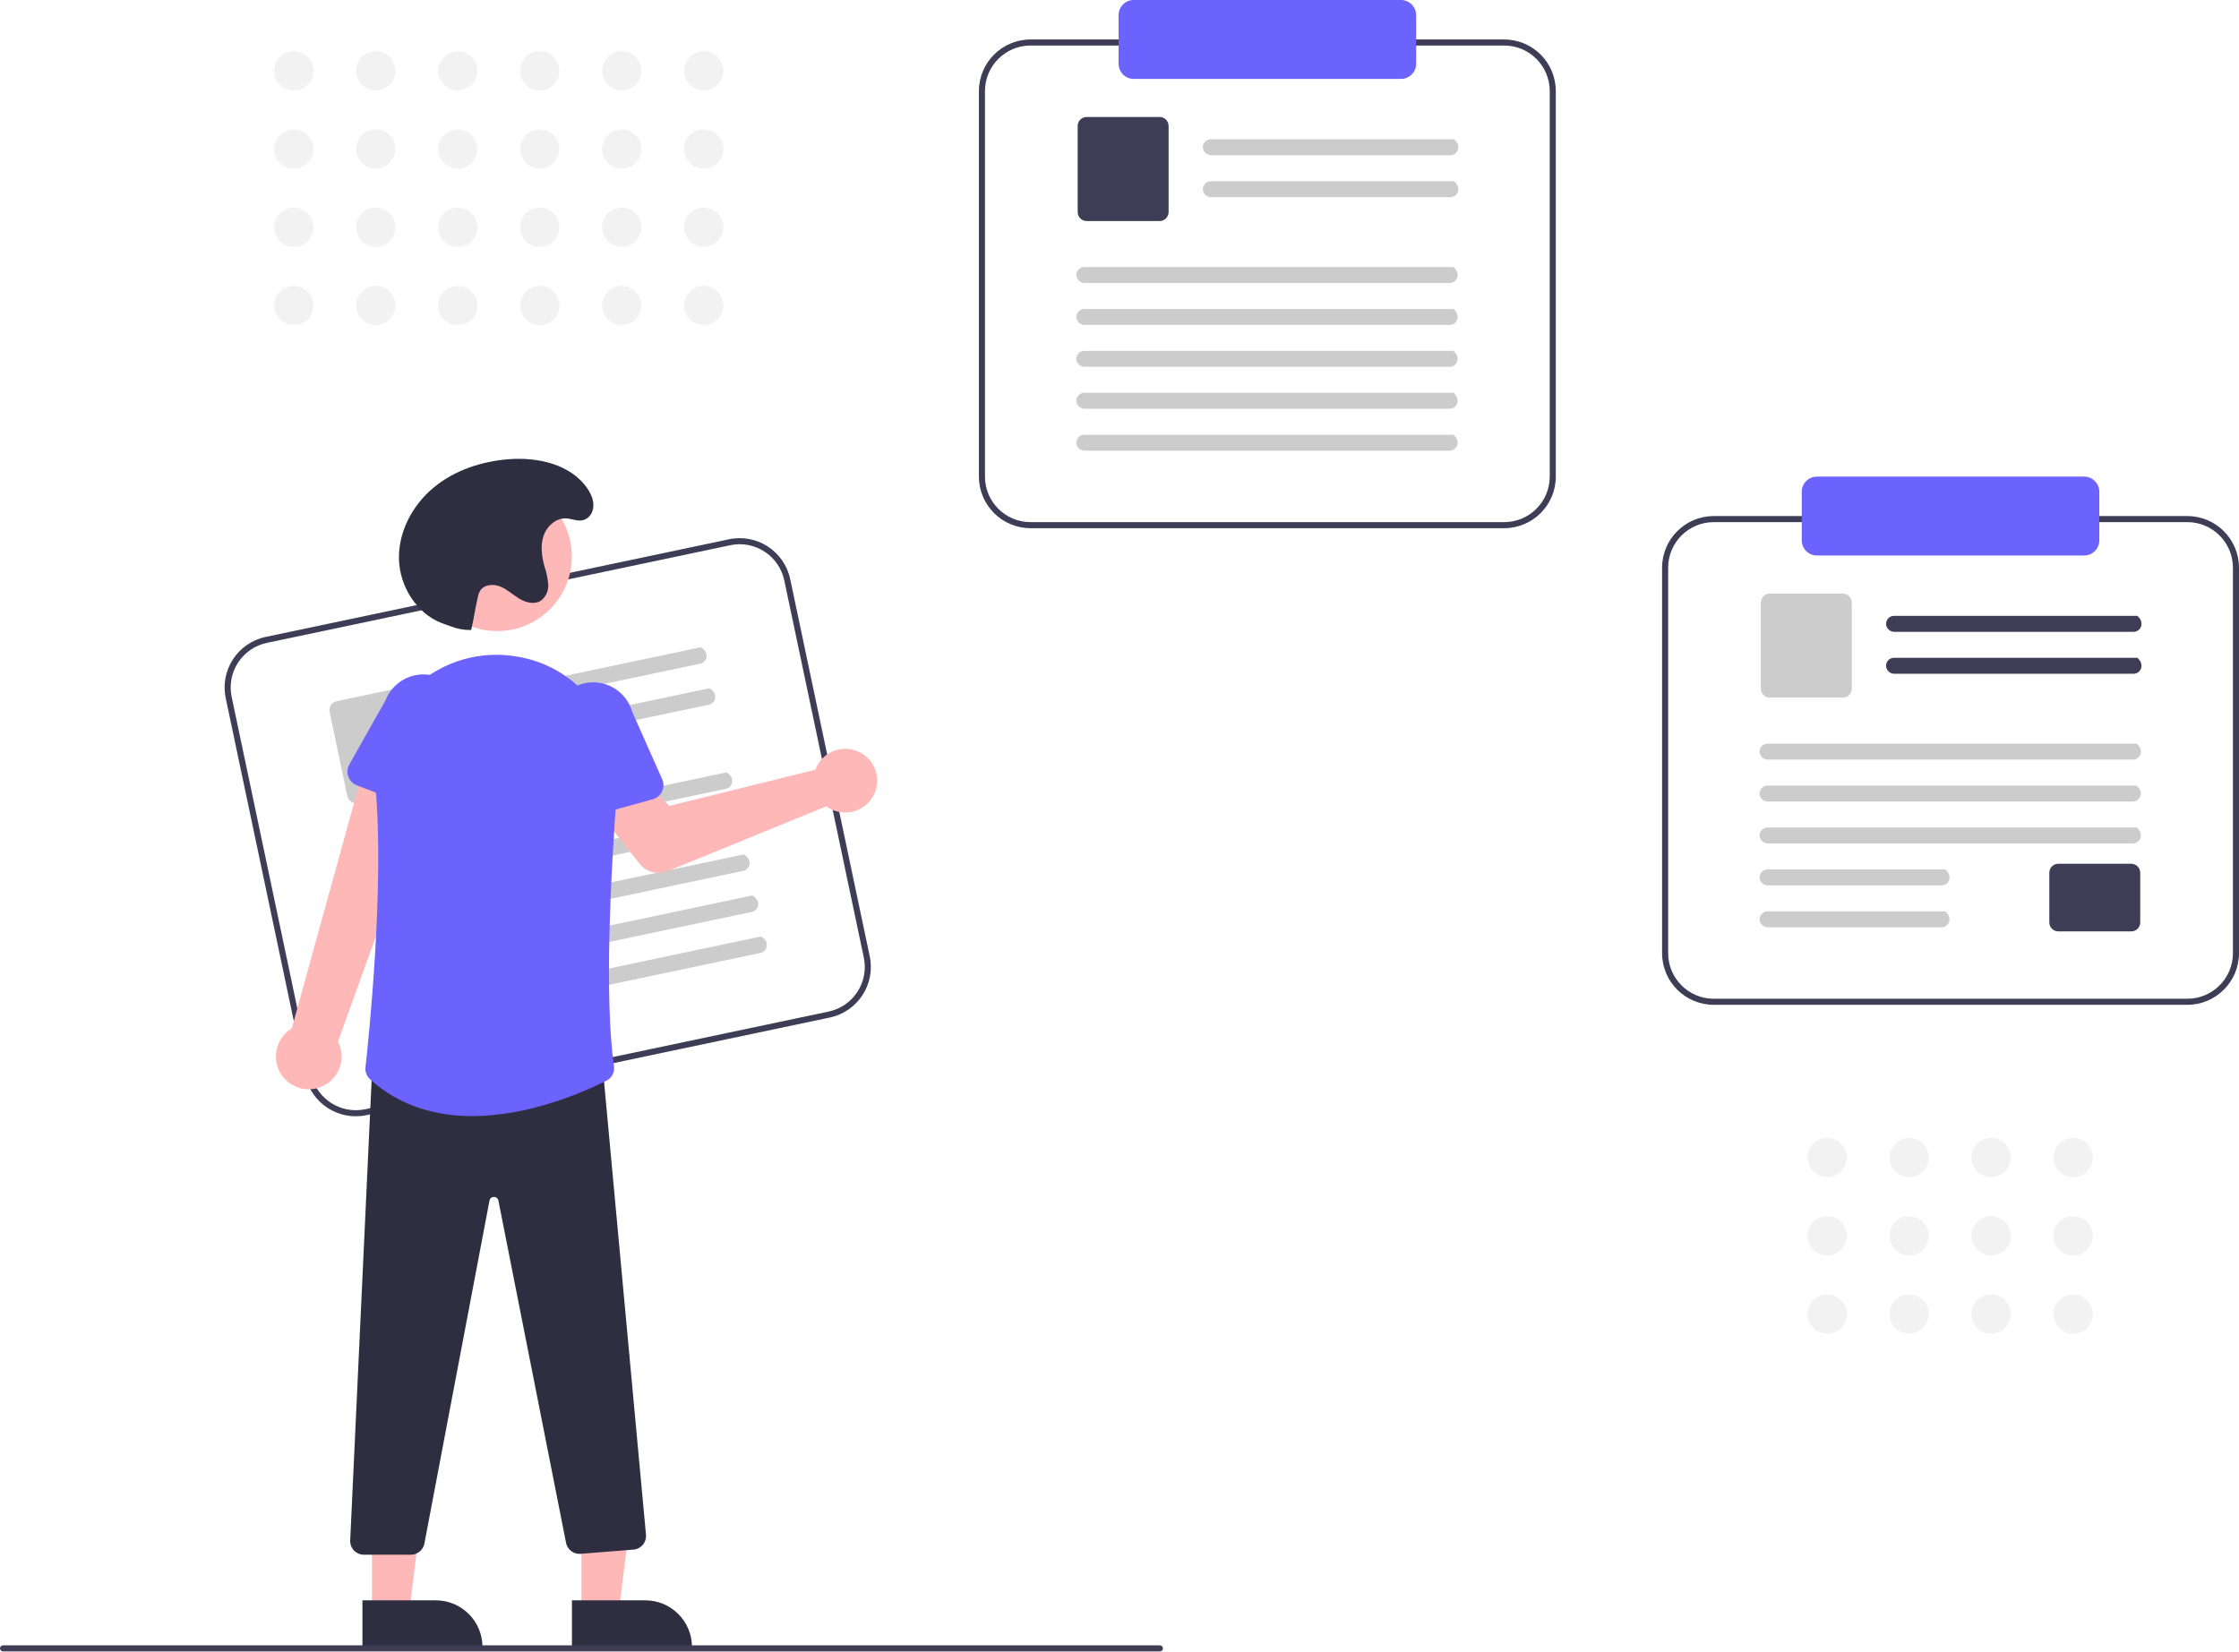
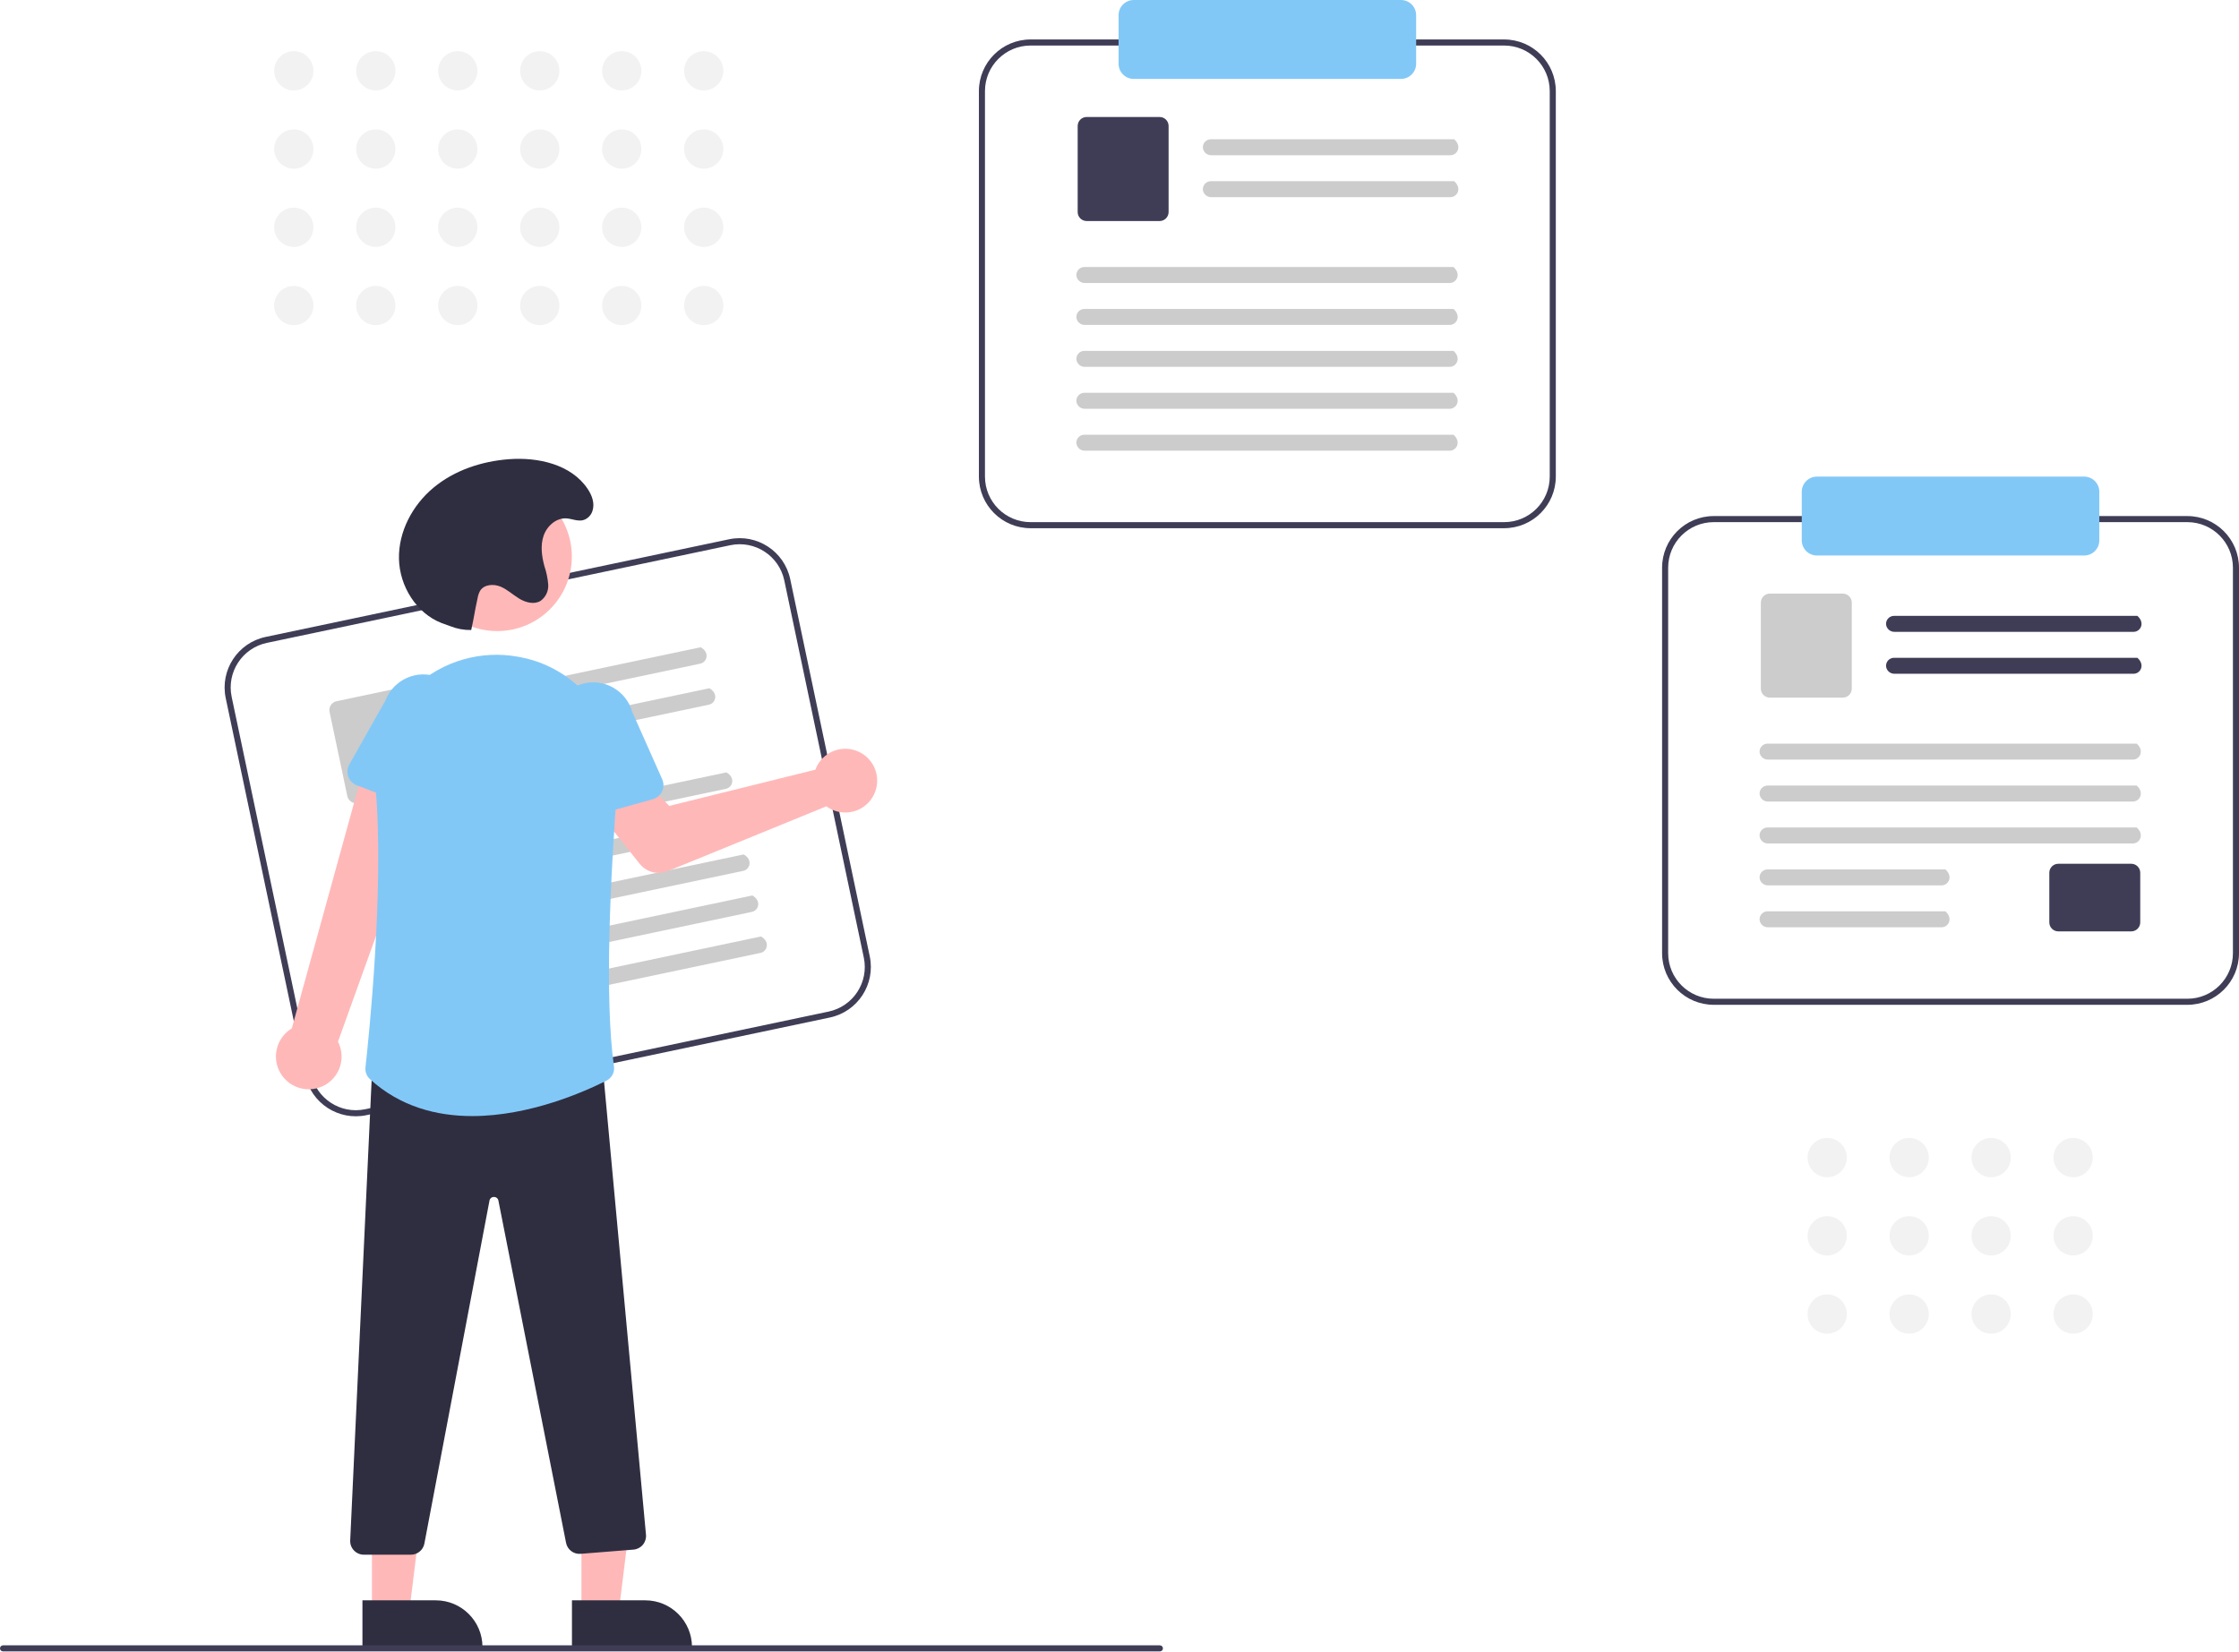
<svg xmlns="http://www.w3.org/2000/svg" data-name="Layer 1" width="737.39" height="544" viewBox="0 0 737.39 544">
  <path d="M504.621,513.182,351.975,545.357a17.019,17.019,0,0,1-20.141-13.128L305.641,407.959a17.019,17.019,0,0,1,13.128-20.141l152.646-32.175A17.019,17.019,0,0,1,491.555,368.772l26.194,124.269A17.019,17.019,0,0,1,504.621,513.182Zm-185.44-123.406a15.017,15.017,0,0,0-11.584,17.771L333.791,531.816a15.017,15.017,0,0,0,17.771,11.584l152.646-32.175a15.017,15.017,0,0,0,11.584-17.771L489.598,369.184a15.017,15.017,0,0,0-17.771-11.584Z" transform="translate(-231.3051 -178)" fill="#3f3d56" />
-   <path id="ea648e8d-1b31-4ae2-9566-f54bfd0d94c9-213" data-name="Path 411" d="M461.93,396.618,384.892,412.857a2.731,2.731,0,0,1-3.229-1.863,2.631,2.631,0,0,1,1.999-3.254L462.082,391.21c3.062,1.726,2.094,4.935-.152,5.409Z" transform="translate(-231.3051 -178)" fill="#ccc" />
-   <path id="b4f9d9e0-1a47-44a2-8a19-0d88a6e9c18f-214" data-name="Path 412" d="M464.779,410.131l-77.038,16.238a2.731,2.731,0,0,1-3.229-1.863,2.631,2.631,0,0,1,1.999-3.254L464.93,404.723c3.062,1.726,2.094,4.935-.152,5.409Z" transform="translate(-231.3051 -178)" fill="#ccc" />
-   <path id="e168965a-63e1-4676-8cbb-3e09d33a4a3f-215" data-name="Path 413" d="M372.708,437.574l-23.511,4.956a2.962,2.962,0,0,1-3.506-2.285l-5.848-27.745a2.962,2.962,0,0,1,2.285-3.506l23.511-4.956a2.963,2.963,0,0,1,3.506,2.285l5.848,27.745a2.962,2.962,0,0,1-2.285,3.506Z" transform="translate(-231.3051 -178)" fill="#ccc" />
-   <path id="af0ff97e-1a3a-4f6f-a511-2c807a938985-216" data-name="Path 414" d="M470.387,437.847,352.812,462.629a2.731,2.731,0,0,1-3.229-1.863,2.631,2.631,0,0,1,1.999-3.254l118.958-25.074c3.062,1.726,2.094,4.935-.152,5.409Z" transform="translate(-231.3051 -178)" fill="#ccc" />
-   <path id="e60f2d91-ad3b-421b-94cb-3aa0f5092f21-217" data-name="Path 415" d="M473.236,451.364,355.661,476.146a2.731,2.731,0,0,1-3.229-1.863,2.631,2.631,0,0,1,1.999-3.254l118.958-25.074c3.062,1.726,2.094,4.935-.152,5.409Z" transform="translate(-231.3051 -178)" fill="#ccc" />
-   <path id="a5554f8b-57e8-4c3b-815c-c76cc46b61b5-218" data-name="Path 416" d="M476.083,464.872,358.508,489.655a2.731,2.731,0,0,1-3.229-1.863,2.631,2.631,0,0,1,1.999-3.254l118.958-25.074c3.062,1.726,2.094,4.935-.152,5.409Z" transform="translate(-231.3051 -178)" fill="#ccc" />
-   <path id="eee68bf7-fbe9-4bfc-85ae-b0141fb14f45-219" data-name="Path 417" d="M478.932,478.388,361.357,503.171a2.731,2.731,0,0,1-3.229-1.863,2.631,2.631,0,0,1,1.999-3.254l118.958-25.074c3.062,1.726,2.094,4.935-.152,5.409Z" transform="translate(-231.3051 -178)" fill="#ccc" />
-   <path id="b9a7afa1-162f-46e2-88e2-f572ab59fc71-220" data-name="Path 418" d="M481.779,491.897,364.205,516.68a2.731,2.731,0,0,1-3.229-1.863,2.631,2.631,0,0,1,1.999-3.254l118.958-25.074c3.062,1.726,2.094,4.935-.152,5.409Z" transform="translate(-231.3051 -178)" fill="#ccc" />
+   <path id="ea648e8d-1b31-4ae2-9566-f54bfd0d94c9-2238" data-name="Path 411" d="M461.93,396.618,384.892,412.857a2.731,2.731,0,0,1-3.229-1.863,2.631,2.631,0,0,1,1.999-3.254L462.082,391.21c3.062,1.726,2.094,4.935-.152,5.409Z" transform="translate(-231.3051 -178)" fill="#ccc" />
+   <path id="b4f9d9e0-1a47-44a2-8a19-0d88a6e9c18f-2239" data-name="Path 412" d="M464.779,410.131l-77.038,16.238a2.731,2.731,0,0,1-3.229-1.863,2.631,2.631,0,0,1,1.999-3.254L464.93,404.723c3.062,1.726,2.094,4.935-.152,5.409Z" transform="translate(-231.3051 -178)" fill="#ccc" />
+   <path id="e168965a-63e1-4676-8cbb-3e09d33a4a3f-2240" data-name="Path 413" d="M372.708,437.574l-23.511,4.956a2.962,2.962,0,0,1-3.506-2.285l-5.848-27.745a2.962,2.962,0,0,1,2.285-3.506l23.511-4.956a2.963,2.963,0,0,1,3.506,2.285l5.848,27.745a2.962,2.962,0,0,1-2.285,3.506Z" transform="translate(-231.3051 -178)" fill="#ccc" />
+   <path id="af0ff97e-1a3a-4f6f-a511-2c807a938985-2241" data-name="Path 414" d="M470.387,437.847,352.812,462.629a2.731,2.731,0,0,1-3.229-1.863,2.631,2.631,0,0,1,1.999-3.254l118.958-25.074c3.062,1.726,2.094,4.935-.152,5.409Z" transform="translate(-231.3051 -178)" fill="#ccc" />
+   <path id="e60f2d91-ad3b-421b-94cb-3aa0f5092f21-2242" data-name="Path 415" d="M473.236,451.364,355.661,476.146a2.731,2.731,0,0,1-3.229-1.863,2.631,2.631,0,0,1,1.999-3.254l118.958-25.074c3.062,1.726,2.094,4.935-.152,5.409Z" transform="translate(-231.3051 -178)" fill="#ccc" />
+   <path id="a5554f8b-57e8-4c3b-815c-c76cc46b61b5-2243" data-name="Path 416" d="M476.083,464.872,358.508,489.655a2.731,2.731,0,0,1-3.229-1.863,2.631,2.631,0,0,1,1.999-3.254l118.958-25.074c3.062,1.726,2.094,4.935-.152,5.409Z" transform="translate(-231.3051 -178)" fill="#ccc" />
+   <path id="eee68bf7-fbe9-4bfc-85ae-b0141fb14f45-2244" data-name="Path 417" d="M478.932,478.388,361.357,503.171a2.731,2.731,0,0,1-3.229-1.863,2.631,2.631,0,0,1,1.999-3.254l118.958-25.074c3.062,1.726,2.094,4.935-.152,5.409Z" transform="translate(-231.3051 -178)" fill="#ccc" />
+   <path id="b9a7afa1-162f-46e2-88e2-f572ab59fc71-2245" data-name="Path 418" d="M481.779,491.897,364.205,516.68a2.731,2.731,0,0,1-3.229-1.863,2.631,2.631,0,0,1,1.999-3.254l118.958-25.074c3.062,1.726,2.094,4.935-.152,5.409Z" transform="translate(-231.3051 -178)" fill="#ccc" />
  <path d="M500.534,430.03a10.527,10.527,0,0,0-.683,1.51l-48.133,11.944-8.373-8.663-14.725,10.928,13.333,16.776a8,8,0,0,0,9.289,2.428l52.229-21.342a10.497,10.497,0,1,0-2.936-13.582Z" transform="translate(-231.3051 -178)" fill="#ffb8b8" />
  <path d="M336.237,536.323a10.743,10.743,0,0,0,6.378-15.188l33.124-92.067-23.004-4.077-25.327,91.781a10.801,10.801,0,0,0,8.828,19.551Z" transform="translate(-231.3051 -178)" fill="#ffb8b8" />
-   <path d="M371.533,445.411l-22.713-8.717a4.817,4.817,0,0,1-2.47-6.863l11.915-21.126a13.377,13.377,0,0,1,24.95,9.66l-5.256,23.598a4.817,4.817,0,0,1-6.427,3.448Z" transform="translate(-231.3051 -178)" fill="#6c63ff" />
+   <path d="M371.533,445.411l-22.713-8.717a4.817,4.817,0,0,1-2.47-6.863l11.915-21.126a13.377,13.377,0,0,1,24.95,9.66l-5.256,23.598a4.817,4.817,0,0,1-6.427,3.448Z" transform="translate(-231.3051 -178)" fill="#82c8f7" />
  <polygon points="191.493 531.175 203.752 531.175 209.585 483.887 191.491 483.888 191.493 531.175" fill="#ffb8b8" />
  <path d="M419.671,705.173l24.144-.001h.001A15.386,15.386,0,0,1,459.202,720.558v.5l-39.531.001Z" transform="translate(-231.3051 -178)" fill="#2f2e41" />
  <polygon points="122.493 531.175 134.752 531.175 140.585 483.887 122.491 483.888 122.493 531.175" fill="#ffb8b8" />
  <path d="M350.671,705.173l24.144-.001h.001A15.386,15.386,0,0,1,390.202,720.558v.5l-39.531.001Z" transform="translate(-231.3051 -178)" fill="#2f2e41" />
  <path d="M366.65,690.142H351.136a4.5,4.5,0,0,1-4.495-4.714l7.369-158.332.464-.013,74.919-1.953,14.66,158.423a4.5,4.5,0,0,1-4.121,4.911l-17.426,1.394a4.502,4.502,0,0,1-4.767-3.582L395.45,573.5a1.454,1.454,0,0,0-1.469-1.199h-.006a1.454,1.454,0,0,0-1.466,1.211l-21.443,113A4.51,4.51,0,0,1,366.65,690.142Z" transform="translate(-231.3051 -178)" fill="#2f2e41" />
  <circle cx="163.765" cy="183.324" r="24.561" fill="#ffb8b8" />
-   <path d="M386.834,545.651c-11.706,0-23.73-3.077-33.698-12.175a4.552,4.552,0,0,1-1.469-3.85c1.067-9.586,6.242-59.081,3.328-92.144a40.02,40.02,0,0,1,12.956-33.305,39.598,39.598,0,0,1,33.962-9.834h0c.306.055.612.112.918.171,19.664,3.806,33.326,22.004,31.78,42.331-2.256,29.66-4.278,69.779-1.103,92.468a4.493,4.493,0,0,1-2.415,4.637C423.868,537.601,405.767,545.651,386.834,545.651Z" transform="translate(-231.3051 -178)" fill="#6c63ff" />
-   <path d="M418.884,447.178a4.812,4.812,0,0,1-2.109-3.411l-2.992-23.99a13.377,13.377,0,0,1,25.754-7.248l9.856,22.161a4.817,4.817,0,0,1-3.11,6.598l-23.437,6.522A4.811,4.811,0,0,1,418.884,447.178Z" transform="translate(-231.3051 -178)" fill="#6c63ff" />
+   <path d="M386.834,545.651c-11.706,0-23.73-3.077-33.698-12.175a4.552,4.552,0,0,1-1.469-3.85c1.067-9.586,6.242-59.081,3.328-92.144a40.02,40.02,0,0,1,12.956-33.305,39.598,39.598,0,0,1,33.962-9.834h0c.306.055.612.112.918.171,19.664,3.806,33.326,22.004,31.78,42.331-2.256,29.66-4.278,69.779-1.103,92.468a4.493,4.493,0,0,1-2.415,4.637C423.868,537.601,405.767,545.651,386.834,545.651Z" transform="translate(-231.3051 -178)" fill="#82c8f7" />
+   <path d="M418.884,447.178a4.812,4.812,0,0,1-2.109-3.411l-2.992-23.99a13.377,13.377,0,0,1,25.754-7.248l9.856,22.161a4.817,4.817,0,0,1-3.11,6.598l-23.437,6.522A4.811,4.811,0,0,1,418.884,447.178Z" transform="translate(-231.3051 -178)" fill="#82c8f7" />
  <path d="M386.496,385.538a17.598,17.598,0,0,1-6.797-1.23c-.951-.367-1.939-.668-2.889-1.035-8.387-3.24-13.911-12.172-14.109-21.16s4.457-17.713,11.369-23.462,15.865-8.701,24.83-9.384c9.657-.735,20.53,1.714,25.926,9.756,1.436,2.141,2.441,4.738,1.59,7.322a4.686,4.686,0,0,1-1.32,2.028c-2.41,2.144-4.812.532-7.269.389-3.377-.196-6.409,2.537-7.499,5.739s-.61,6.727.27,9.992a24.962,24.962,0,0,1,1.258,6.076,6.108,6.108,0,0,1-2.531,5.379c-2.11,1.275-4.881.537-6.992-.736s-3.935-3.044-6.216-3.981-5.344-.729-6.671,1.348a7.379,7.379,0,0,0-.843,2.435c-1.19,5.421-.916,5.102-2.106,10.523Z" transform="translate(-231.3051 -178)" fill="#2f2e41" />
  <path d="M726.695,352h-156a17.019,17.019,0,0,1-17-17V208a17.019,17.019,0,0,1,17-17h156a17.019,17.019,0,0,1,17,17V335A17.019,17.019,0,0,1,726.695,352Zm-156-159a15.017,15.017,0,0,0-15,15V335a15.017,15.017,0,0,0,15,15h156a15.017,15.017,0,0,0,15-15V208a15.017,15.017,0,0,0-15-15Z" transform="translate(-231.3051 -178)" fill="#3f3d56" />
-   <path id="eb40ba0f-f2ca-41e6-ba2e-bd824fb45cdc-221" data-name="Path 411" d="M708.963,229.138H630.232a2.731,2.731,0,0,1-2.776-2.489,2.631,2.631,0,0,1,2.627-2.772h80.143c2.64,2.32,1.031,5.261-1.264,5.261Z" transform="translate(-231.3051 -178)" fill="#ccc" />
-   <path id="ea390b26-798a-41d7-8695-eb41cfeb13d4-222" data-name="Path 412" d="M708.963,242.948H630.232a2.731,2.731,0,0,1-2.776-2.489,2.631,2.631,0,0,1,2.627-2.772h80.143c2.64,2.32,1.031,5.261-1.264,5.261Z" transform="translate(-231.3051 -178)" fill="#ccc" />
-   <path id="f9b4f79e-9356-48bc-89d8-91f80de67df3-223" data-name="Path 413" d="M613.212,250.811h-24.028a2.962,2.962,0,0,1-2.959-2.959V219.497a2.962,2.962,0,0,1,2.959-2.959h24.028a2.963,2.963,0,0,1,2.959,2.959v28.355a2.962,2.962,0,0,1-2.959,2.959Z" transform="translate(-231.3051 -178)" fill="#3f3d56" />
-   <path id="f3294a48-db04-45e1-afc8-dab6eb28e529-224" data-name="Path 414" d="M708.734,271.224H588.576a2.731,2.731,0,0,1-2.776-2.489,2.631,2.631,0,0,1,2.627-2.772H709.999c2.64,2.32,1.031,5.261-1.264,5.261Z" transform="translate(-231.3051 -178)" fill="#ccc" />
-   <path id="bb6dba8b-bb0a-4f92-a6ea-c6252f741607-225" data-name="Path 415" d="M708.734,285.038H588.576a2.731,2.731,0,0,1-2.776-2.489,2.631,2.631,0,0,1,2.627-2.772H709.999c2.64,2.32,1.031,5.261-1.264,5.261Z" transform="translate(-231.3051 -178)" fill="#ccc" />
-   <path id="b1d451cb-91ad-40cf-876e-6a74c98e5c4f-226" data-name="Path 416" d="M708.734,298.843H588.576a2.731,2.731,0,0,1-2.776-2.489,2.631,2.631,0,0,1,2.627-2.772H709.999c2.64,2.32,1.031,5.261-1.264,5.261Z" transform="translate(-231.3051 -178)" fill="#ccc" />
-   <path id="bcef27e7-bcca-4cc4-a6d4-200e9e04132c-227" data-name="Path 417" d="M708.734,312.656H588.576a2.731,2.731,0,0,1-2.776-2.489,2.631,2.631,0,0,1,2.627-2.772H709.999c2.64,2.32,1.031,5.261-1.264,5.261Z" transform="translate(-231.3051 -178)" fill="#ccc" />
-   <path id="ed29f808-f3a3-4ac8-bd45-563f73aa9d8b-228" data-name="Path 418" d="M708.734,326.462H588.576a2.731,2.731,0,0,1-2.776-2.489,2.631,2.631,0,0,1,2.627-2.772H709.999c2.64,2.32,1.031,5.261-1.264,5.261Z" transform="translate(-231.3051 -178)" fill="#ccc" />
-   <path d="M692.695,178a5.006,5.006,0,0,1,5,5v16a5.006,5.006,0,0,1-5,5h-88a5.006,5.006,0,0,1-5-5V183a5.006,5.006,0,0,1,5-5" transform="translate(-231.3051 -178)" fill="#6c63ff" />
+   <path id="eb40ba0f-f2ca-41e6-ba2e-bd824fb45cdc-2246" data-name="Path 411" d="M708.963,229.138H630.232a2.731,2.731,0,0,1-2.776-2.489,2.631,2.631,0,0,1,2.627-2.772h80.143c2.64,2.32,1.031,5.261-1.264,5.261Z" transform="translate(-231.3051 -178)" fill="#ccc" />
+   <path id="ea390b26-798a-41d7-8695-eb41cfeb13d4-2247" data-name="Path 412" d="M708.963,242.948H630.232a2.731,2.731,0,0,1-2.776-2.489,2.631,2.631,0,0,1,2.627-2.772h80.143c2.64,2.32,1.031,5.261-1.264,5.261Z" transform="translate(-231.3051 -178)" fill="#ccc" />
+   <path id="f9b4f79e-9356-48bc-89d8-91f80de67df3-2248" data-name="Path 413" d="M613.212,250.811h-24.028a2.962,2.962,0,0,1-2.959-2.959V219.497a2.962,2.962,0,0,1,2.959-2.959h24.028a2.963,2.963,0,0,1,2.959,2.959v28.355a2.962,2.962,0,0,1-2.959,2.959Z" transform="translate(-231.3051 -178)" fill="#3f3d56" />
+   <path id="f3294a48-db04-45e1-afc8-dab6eb28e529-2249" data-name="Path 414" d="M708.734,271.224H588.576a2.731,2.731,0,0,1-2.776-2.489,2.631,2.631,0,0,1,2.627-2.772H709.999c2.64,2.32,1.031,5.261-1.264,5.261Z" transform="translate(-231.3051 -178)" fill="#ccc" />
+   <path id="bb6dba8b-bb0a-4f92-a6ea-c6252f741607-2250" data-name="Path 415" d="M708.734,285.038H588.576a2.731,2.731,0,0,1-2.776-2.489,2.631,2.631,0,0,1,2.627-2.772H709.999c2.64,2.32,1.031,5.261-1.264,5.261Z" transform="translate(-231.3051 -178)" fill="#ccc" />
+   <path id="b1d451cb-91ad-40cf-876e-6a74c98e5c4f-2251" data-name="Path 416" d="M708.734,298.843H588.576a2.731,2.731,0,0,1-2.776-2.489,2.631,2.631,0,0,1,2.627-2.772H709.999c2.64,2.32,1.031,5.261-1.264,5.261Z" transform="translate(-231.3051 -178)" fill="#ccc" />
+   <path id="bcef27e7-bcca-4cc4-a6d4-200e9e04132c-2252" data-name="Path 417" d="M708.734,312.656H588.576a2.731,2.731,0,0,1-2.776-2.489,2.631,2.631,0,0,1,2.627-2.772H709.999c2.64,2.32,1.031,5.261-1.264,5.261Z" transform="translate(-231.3051 -178)" fill="#ccc" />
+   <path id="ed29f808-f3a3-4ac8-bd45-563f73aa9d8b-2253" data-name="Path 418" d="M708.734,326.462H588.576a2.731,2.731,0,0,1-2.776-2.489,2.631,2.631,0,0,1,2.627-2.772H709.999c2.64,2.32,1.031,5.261-1.264,5.261Z" transform="translate(-231.3051 -178)" fill="#ccc" />
+   <path d="M692.695,178a5.006,5.006,0,0,1,5,5v16a5.006,5.006,0,0,1-5,5h-88a5.006,5.006,0,0,1-5-5V183a5.006,5.006,0,0,1,5-5" transform="translate(-231.3051 -178)" fill="#82c8f7" />
  <path d="M951.695,509h-156a17.019,17.019,0,0,1-17-17V365a17.019,17.019,0,0,1,17-17h156a17.019,17.019,0,0,1,17,17V492A17.019,17.019,0,0,1,951.695,509Zm-156-159a15.017,15.017,0,0,0-15,15V492a15.017,15.017,0,0,0,15,15h156a15.017,15.017,0,0,0,15-15V365a15.017,15.017,0,0,0-15-15Z" transform="translate(-231.3051 -178)" fill="#3f3d56" />
-   <path id="ab56b95a-ad0a-4db6-b885-1de339e59248-229" data-name="Path 411" d="M933.963,386.138H855.232a2.731,2.731,0,0,1-2.776-2.489,2.631,2.631,0,0,1,2.627-2.772h80.143c2.64,2.32,1.031,5.261-1.264,5.261Z" transform="translate(-231.3051 -178)" fill="#3f3d56" />
-   <path id="a65ba0e0-92d5-467b-b937-6962ba88422c-230" data-name="Path 412" d="M933.963,399.948H855.232a2.731,2.731,0,0,1-2.776-2.489,2.631,2.631,0,0,1,2.627-2.772h80.143c2.64,2.32,1.031,5.261-1.264,5.261Z" transform="translate(-231.3051 -178)" fill="#3f3d56" />
-   <path id="fb801fe4-3edc-4e65-9957-dec023933e0a-231" data-name="Path 413" d="M838.212,407.811h-24.028a2.962,2.962,0,0,1-2.959-2.959V376.497a2.962,2.962,0,0,1,2.959-2.959h24.028a2.963,2.963,0,0,1,2.959,2.959v28.355a2.962,2.962,0,0,1-2.959,2.959Z" transform="translate(-231.3051 -178)" fill="#ccc" />
-   <path id="faab0864-6611-44c5-86ab-6dd51d336b1d-232" data-name="Path 413" d="M933.212,484.811h-24.028a2.962,2.962,0,0,1-2.959-2.959V465.497a2.962,2.962,0,0,1,2.959-2.959h24.028a2.963,2.963,0,0,1,2.959,2.959v16.355a2.962,2.962,0,0,1-2.959,2.959Z" transform="translate(-231.3051 -178)" fill="#3f3d56" />
-   <path id="ada3facf-2b93-40cb-83c6-b6d8dc380c35-233" data-name="Path 414" d="M933.734,428.224H813.576a2.731,2.731,0,0,1-2.776-2.489,2.631,2.631,0,0,1,2.627-2.772H934.999c2.64,2.32,1.031,5.261-1.264,5.261Z" transform="translate(-231.3051 -178)" fill="#ccc" />
-   <path id="a50891a7-c495-4965-ab40-a1f907e5cce2-234" data-name="Path 415" d="M933.734,442.038H813.576a2.731,2.731,0,0,1-2.776-2.489,2.631,2.631,0,0,1,2.627-2.772H934.999c2.64,2.32,1.031,5.261-1.264,5.261Z" transform="translate(-231.3051 -178)" fill="#ccc" />
-   <path id="f645be9d-0c31-4d92-bfb2-feede413f090-235" data-name="Path 416" d="M933.734,455.843H813.576a2.731,2.731,0,0,1-2.776-2.489,2.631,2.631,0,0,1,2.627-2.772H934.999c2.64,2.32,1.031,5.261-1.264,5.261Z" transform="translate(-231.3051 -178)" fill="#ccc" />
-   <path id="f96ba49d-c571-4857-91da-e214cd5ba82f-236" data-name="Path 417" d="M870.734,469.656H813.576a2.731,2.731,0,0,1-2.776-2.489,2.631,2.631,0,0,1,2.627-2.772h58.571c2.64,2.32,1.031,5.261-1.264,5.261Z" transform="translate(-231.3051 -178)" fill="#ccc" />
-   <path id="a7214c6f-9d52-425a-b9ef-635698aec079-237" data-name="Path 418" d="M870.734,483.462H813.576a2.731,2.731,0,0,1-2.776-2.489,2.631,2.631,0,0,1,2.627-2.772h58.571c2.64,2.32,1.031,5.261-1.264,5.261Z" transform="translate(-231.3051 -178)" fill="#ccc" />
-   <path d="M917.695,361h-88a5.006,5.006,0,0,1-5-5V340a5.006,5.006,0,0,1,5-5h88a5.006,5.006,0,0,1,5,5v16A5.006,5.006,0,0,1,917.695,361Z" transform="translate(-231.3051 -178)" fill="#6c63ff" />
+   <path id="ab56b95a-ad0a-4db6-b885-1de339e59248-2254" data-name="Path 411" d="M933.963,386.138H855.232a2.731,2.731,0,0,1-2.776-2.489,2.631,2.631,0,0,1,2.627-2.772h80.143c2.64,2.32,1.031,5.261-1.264,5.261Z" transform="translate(-231.3051 -178)" fill="#3f3d56" />
+   <path id="a65ba0e0-92d5-467b-b937-6962ba88422c-2255" data-name="Path 412" d="M933.963,399.948H855.232a2.731,2.731,0,0,1-2.776-2.489,2.631,2.631,0,0,1,2.627-2.772h80.143c2.64,2.32,1.031,5.261-1.264,5.261Z" transform="translate(-231.3051 -178)" fill="#3f3d56" />
+   <path id="fb801fe4-3edc-4e65-9957-dec023933e0a-2256" data-name="Path 413" d="M838.212,407.811h-24.028a2.962,2.962,0,0,1-2.959-2.959V376.497a2.962,2.962,0,0,1,2.959-2.959h24.028a2.963,2.963,0,0,1,2.959,2.959v28.355a2.962,2.962,0,0,1-2.959,2.959Z" transform="translate(-231.3051 -178)" fill="#ccc" />
+   <path id="faab0864-6611-44c5-86ab-6dd51d336b1d-2257" data-name="Path 413" d="M933.212,484.811h-24.028a2.962,2.962,0,0,1-2.959-2.959V465.497a2.962,2.962,0,0,1,2.959-2.959h24.028a2.963,2.963,0,0,1,2.959,2.959v16.355a2.962,2.962,0,0,1-2.959,2.959Z" transform="translate(-231.3051 -178)" fill="#3f3d56" />
+   <path id="ada3facf-2b93-40cb-83c6-b6d8dc380c35-2258" data-name="Path 414" d="M933.734,428.224H813.576a2.731,2.731,0,0,1-2.776-2.489,2.631,2.631,0,0,1,2.627-2.772H934.999c2.64,2.32,1.031,5.261-1.264,5.261Z" transform="translate(-231.3051 -178)" fill="#ccc" />
+   <path id="a50891a7-c495-4965-ab40-a1f907e5cce2-2259" data-name="Path 415" d="M933.734,442.038H813.576a2.731,2.731,0,0,1-2.776-2.489,2.631,2.631,0,0,1,2.627-2.772H934.999c2.64,2.32,1.031,5.261-1.264,5.261Z" transform="translate(-231.3051 -178)" fill="#ccc" />
+   <path id="f645be9d-0c31-4d92-bfb2-feede413f090-2260" data-name="Path 416" d="M933.734,455.843H813.576a2.731,2.731,0,0,1-2.776-2.489,2.631,2.631,0,0,1,2.627-2.772H934.999c2.64,2.32,1.031,5.261-1.264,5.261Z" transform="translate(-231.3051 -178)" fill="#ccc" />
+   <path id="f96ba49d-c571-4857-91da-e214cd5ba82f-2261" data-name="Path 417" d="M870.734,469.656H813.576a2.731,2.731,0,0,1-2.776-2.489,2.631,2.631,0,0,1,2.627-2.772h58.571c2.64,2.32,1.031,5.261-1.264,5.261Z" transform="translate(-231.3051 -178)" fill="#ccc" />
+   <path id="a7214c6f-9d52-425a-b9ef-635698aec079-2262" data-name="Path 418" d="M870.734,483.462H813.576a2.731,2.731,0,0,1-2.776-2.489,2.631,2.631,0,0,1,2.627-2.772h58.571c2.64,2.32,1.031,5.261-1.264,5.261Z" transform="translate(-231.3051 -178)" fill="#ccc" />
+   <path d="M917.695,361h-88a5.006,5.006,0,0,1-5-5V340a5.006,5.006,0,0,1,5-5h88a5.006,5.006,0,0,1,5,5v16A5.006,5.006,0,0,1,917.695,361Z" transform="translate(-231.3051 -178)" fill="#82c8f7" />
  <path d="M613.305,722h-381a1,1,0,0,1,0-2h381a1,1,0,0,1,0,2Z" transform="translate(-231.3051 -178)" fill="#3f3d56" />
  <circle cx="96.764" cy="23.324" r="6.467" fill="#f2f2f2" />
  <circle cx="96.764" cy="49.098" r="6.467" fill="#f2f2f2" />
  <circle cx="96.764" cy="74.871" r="6.467" fill="#f2f2f2" />
  <circle cx="96.764" cy="100.644" r="6.467" fill="#f2f2f2" />
  <circle cx="123.764" cy="23.324" r="6.467" fill="#f2f2f2" />
  <circle cx="123.764" cy="49.098" r="6.467" fill="#f2f2f2" />
  <circle cx="123.764" cy="74.871" r="6.467" fill="#f2f2f2" />
  <circle cx="123.764" cy="100.644" r="6.467" fill="#f2f2f2" />
  <circle cx="150.764" cy="23.324" r="6.467" fill="#f2f2f2" />
  <circle cx="150.764" cy="49.098" r="6.467" fill="#f2f2f2" />
  <circle cx="150.764" cy="74.871" r="6.467" fill="#f2f2f2" />
  <circle cx="150.764" cy="100.644" r="6.467" fill="#f2f2f2" />
  <circle cx="177.764" cy="23.324" r="6.467" fill="#f2f2f2" />
  <circle cx="177.764" cy="49.098" r="6.467" fill="#f2f2f2" />
  <circle cx="177.764" cy="74.871" r="6.467" fill="#f2f2f2" />
  <circle cx="177.764" cy="100.644" r="6.467" fill="#f2f2f2" />
  <circle cx="204.764" cy="23.324" r="6.467" fill="#f2f2f2" />
  <circle cx="204.764" cy="49.098" r="6.467" fill="#f2f2f2" />
  <circle cx="204.764" cy="74.871" r="6.467" fill="#f2f2f2" />
  <circle cx="204.764" cy="100.644" r="6.467" fill="#f2f2f2" />
  <circle cx="231.764" cy="23.324" r="6.467" fill="#f2f2f2" />
  <circle cx="231.764" cy="49.098" r="6.467" fill="#f2f2f2" />
  <circle cx="231.764" cy="74.871" r="6.467" fill="#f2f2f2" />
  <circle cx="231.764" cy="100.644" r="6.467" fill="#f2f2f2" />
  <circle cx="601.764" cy="381.324" r="6.467" fill="#f2f2f2" />
  <circle cx="601.764" cy="407.098" r="6.467" fill="#f2f2f2" />
  <circle cx="601.764" cy="432.871" r="6.467" fill="#f2f2f2" />
  <circle cx="628.764" cy="381.324" r="6.467" fill="#f2f2f2" />
  <circle cx="628.764" cy="407.098" r="6.467" fill="#f2f2f2" />
  <circle cx="628.764" cy="432.871" r="6.467" fill="#f2f2f2" />
  <circle cx="655.764" cy="381.324" r="6.467" fill="#f2f2f2" />
  <circle cx="655.764" cy="407.098" r="6.467" fill="#f2f2f2" />
  <circle cx="655.764" cy="432.871" r="6.467" fill="#f2f2f2" />
  <circle cx="682.764" cy="381.324" r="6.467" fill="#f2f2f2" />
  <circle cx="682.764" cy="407.098" r="6.467" fill="#f2f2f2" />
  <circle cx="682.764" cy="432.871" r="6.467" fill="#f2f2f2" />
</svg>
